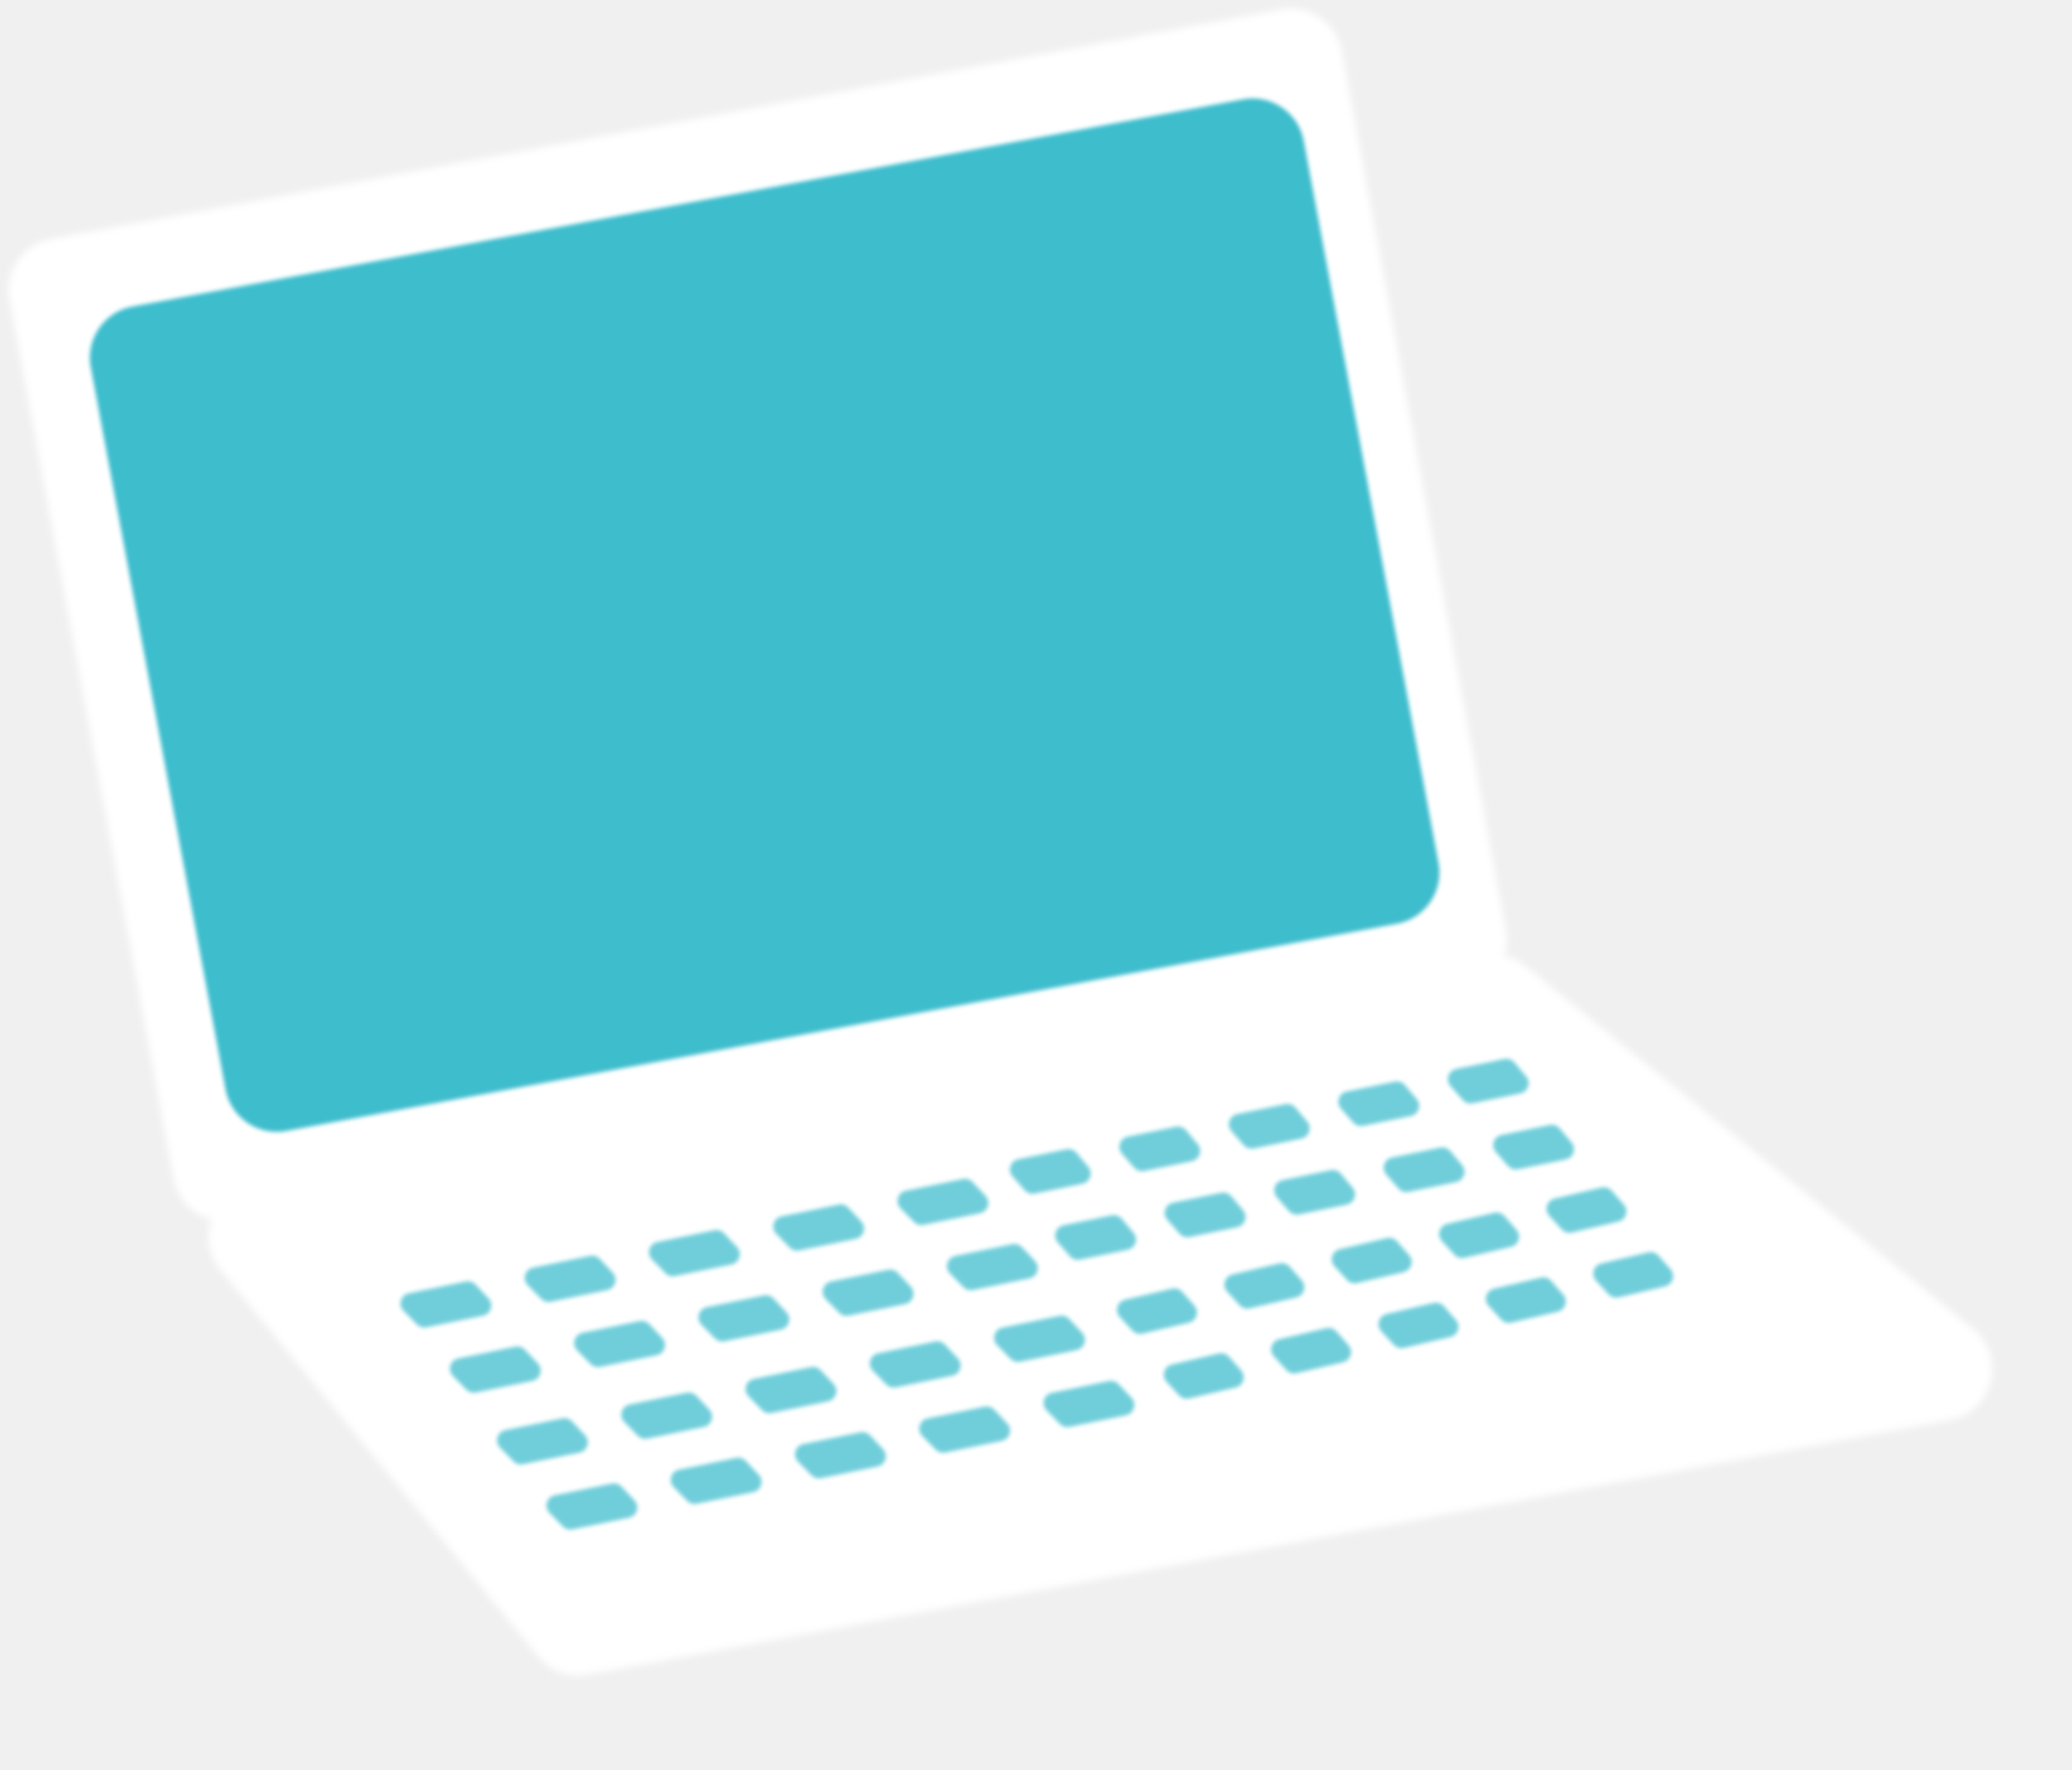
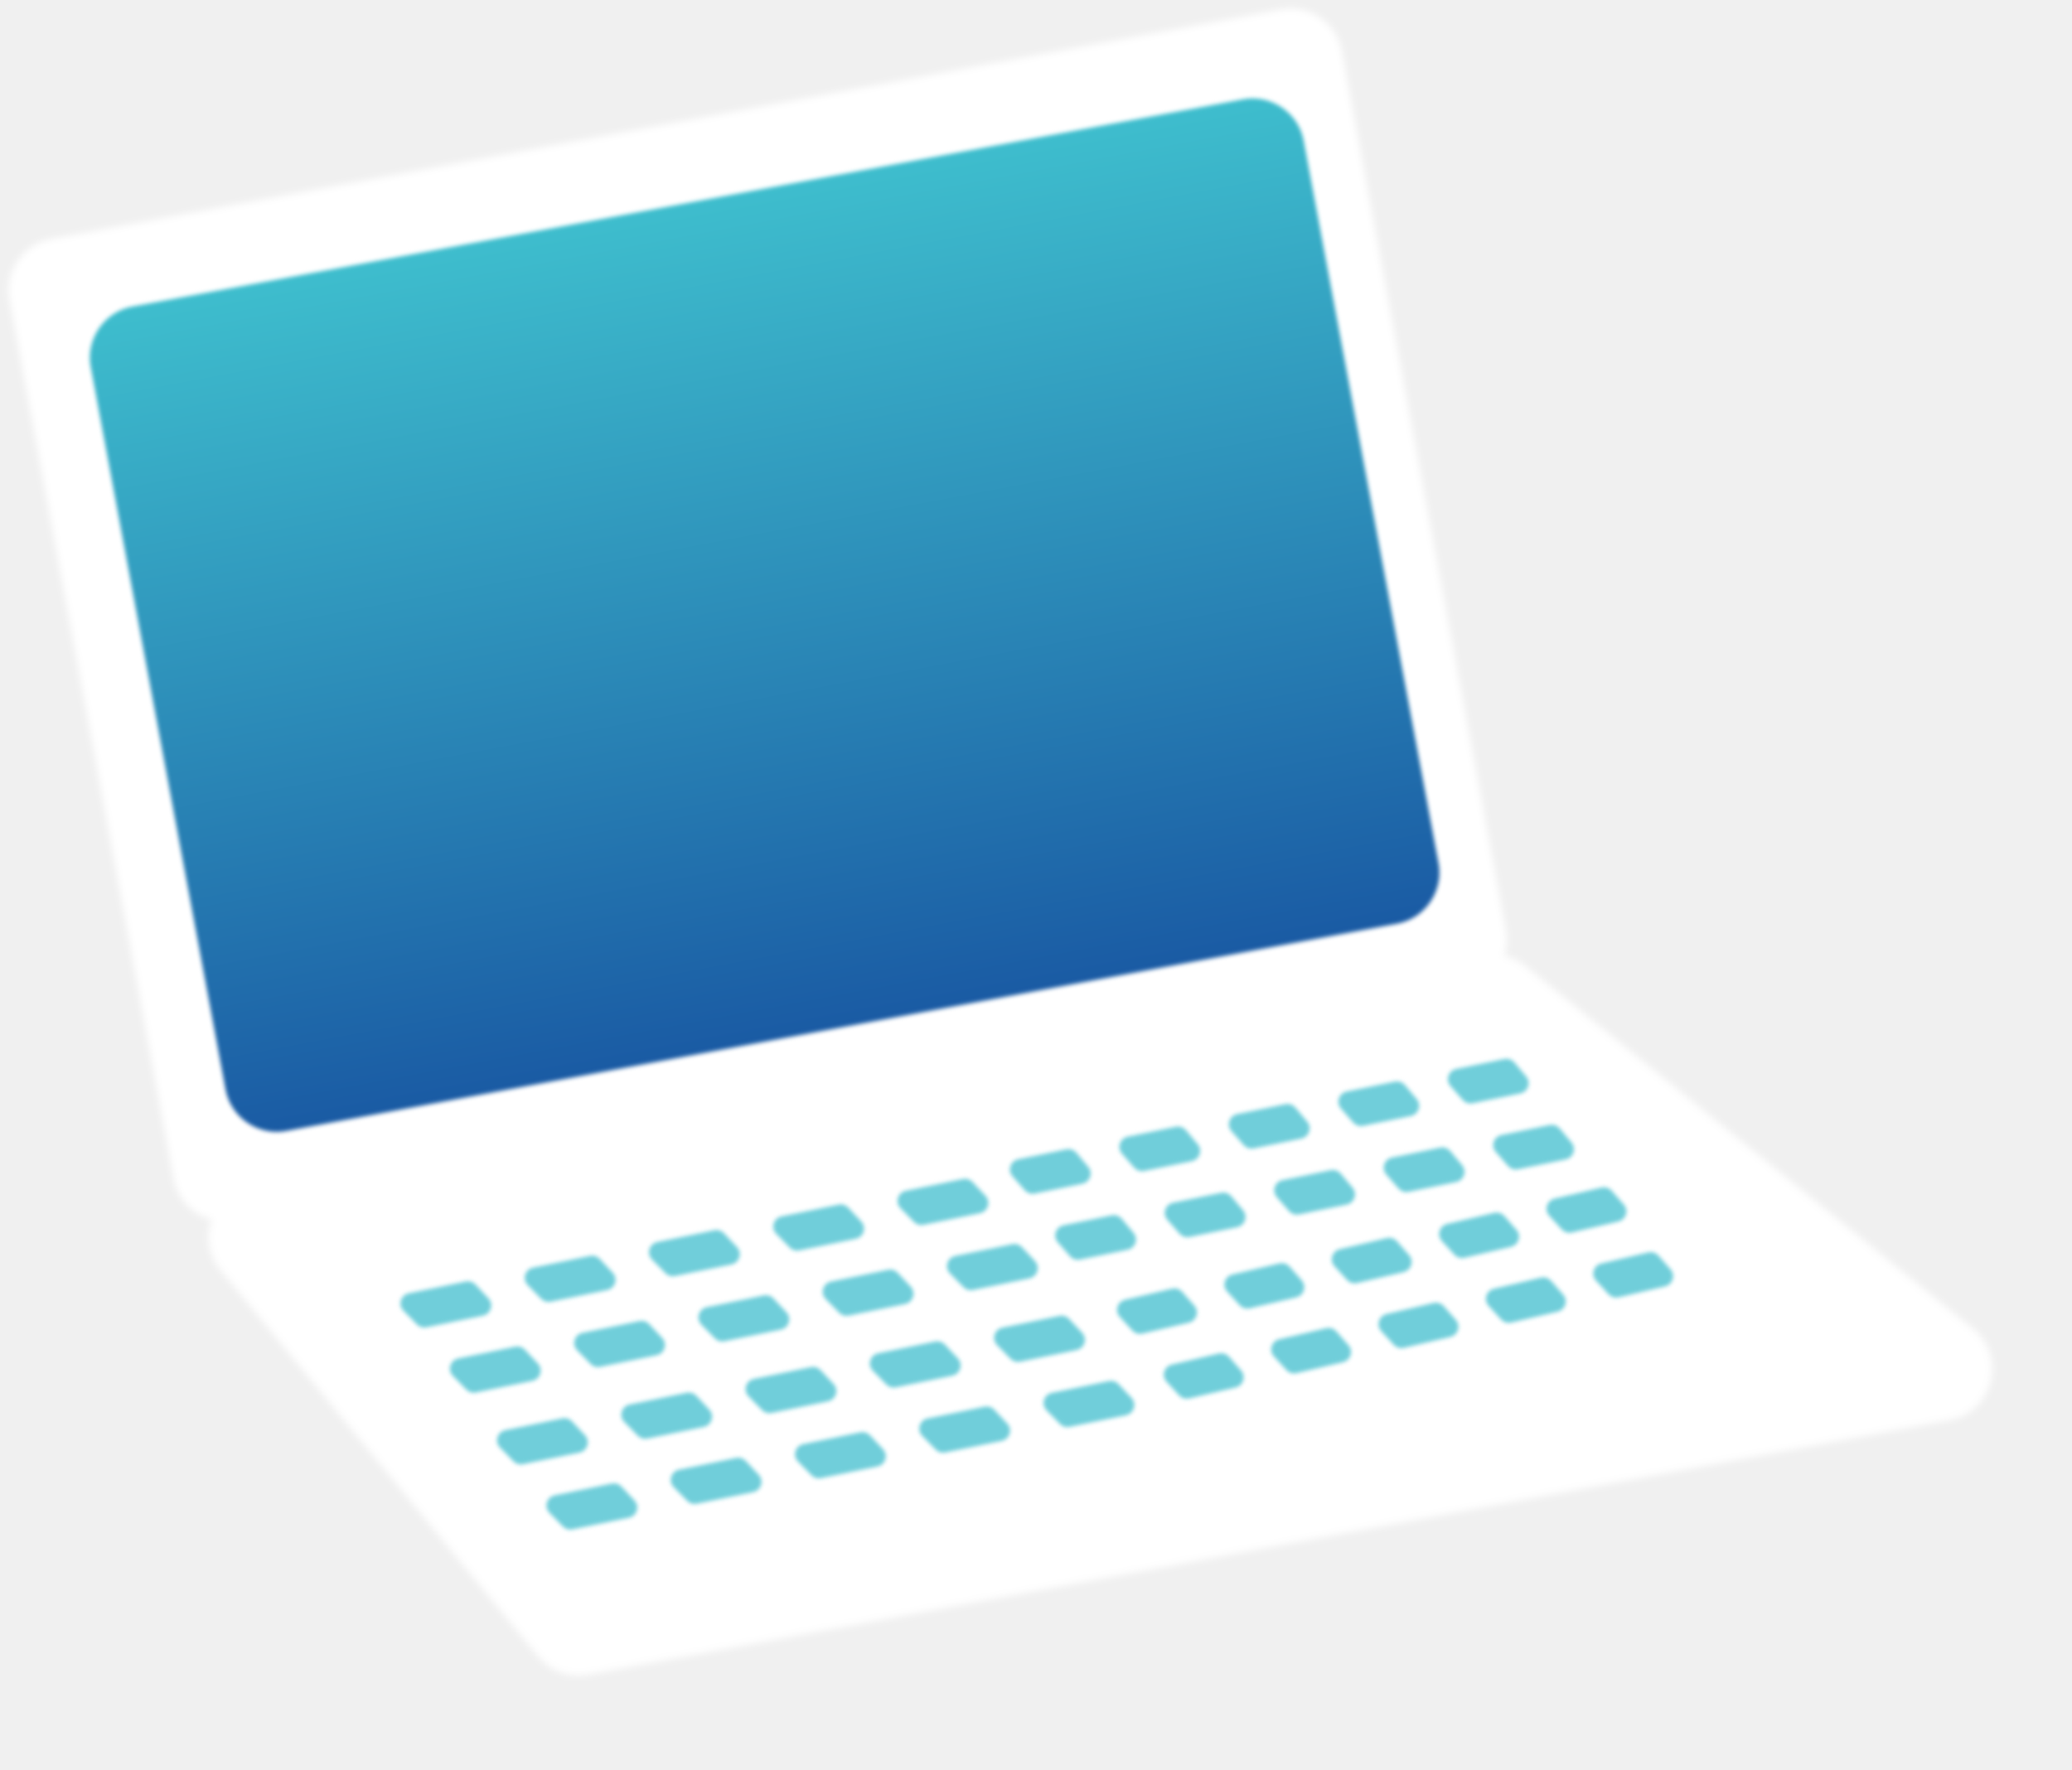
<svg xmlns="http://www.w3.org/2000/svg" width="754" height="644" viewBox="0 0 754 644" fill="none">
  <g filter="url(#filter0_f_745_85)">
    <rect y="90.46" width="493.166" height="363.346" rx="18.934" transform="rotate(-10.5695 0 90.4604)" fill="white" />
  </g>
  <g filter="url(#filter1_f_745_85)">
-     <rect x="29.555" y="115.047" width="449.014" height="305.232" rx="18.934" transform="rotate(-10.5695 29.5547 115.047)" fill="#3EBDCD" />
+     <rect x="29.555" y="115.047" width="449.014" height="305.232" rx="18.934" transform="rotate(-10.5695 29.5547 115.047)" fill="url(#lapScreen)" />
  </g>
  <g filter="url(#filter2_f_745_85)">
    <path d="M80.195 462.21C71.048 451.083 77.183 434.223 91.341 431.576L539.747 347.741C545.204 346.72 550.835 348.147 555.148 351.642L717.942 483.579C730.483 493.743 725.368 513.933 709.5 516.9L213.995 609.54C207.21 610.809 200.272 608.284 195.889 602.952L80.195 462.21Z" fill="url(#paint0_linear_745_85)" />
  </g>
  <g opacity="0.74" filter="url(#filter3_f_745_85)">
    <path d="M181.961 526.88C179.862 524.74 180.963 521.125 183.899 520.52L204.645 516.241C205.936 515.975 207.272 516.399 208.173 517.36L212.873 522.374C214.896 524.533 213.773 528.075 210.875 528.672L190.311 532.914C189.05 533.174 187.744 532.775 186.842 531.857L181.961 526.88Z" fill="#3EBDCD" />
  </g>
  <g opacity="0.74" filter="url(#filter4_f_745_85)">
    <path d="M227.187 517.555C225.088 515.415 226.19 511.8 229.126 511.194L249.872 506.916C251.162 506.649 252.499 507.073 253.4 508.035L258.099 513.048C260.123 515.207 258.999 518.749 256.101 519.347L235.537 523.588C234.277 523.848 232.97 523.45 232.069 522.531L227.187 517.555Z" fill="#3EBDCD" />
  </g>
  <g opacity="0.74" filter="url(#filter5_f_745_85)">
    <path d="M272.41 508.226C270.311 506.086 271.412 502.471 274.348 501.866L295.095 497.587C296.385 497.321 297.721 497.745 298.622 498.706L303.322 503.72C305.346 505.879 304.222 509.42 301.324 510.018L280.76 514.26C279.499 514.519 278.193 514.121 277.292 513.203L272.41 508.226Z" fill="#3EBDCD" />
  </g>
  <g opacity="0.74" filter="url(#filter6_f_745_85)">
    <path d="M317.629 498.902C315.53 496.762 316.631 493.147 319.567 492.542L340.313 488.263C341.604 487.997 342.94 488.421 343.841 489.382L348.541 494.396C350.564 496.555 349.441 500.097 346.543 500.694L325.979 504.936C324.718 505.196 323.412 504.797 322.51 503.879L317.629 498.902Z" fill="#3EBDCD" />
  </g>
  <g opacity="0.74" filter="url(#filter7_f_745_85)">
    <path d="M362.851 489.575C360.752 487.435 361.854 483.82 364.79 483.214L385.536 478.935C386.827 478.669 388.163 479.093 389.064 480.054L393.763 485.068C395.787 487.227 394.664 490.769 391.765 491.367L371.201 495.608C369.941 495.868 368.634 495.47 367.733 494.551L362.851 489.575Z" fill="#3EBDCD" />
  </g>
  <g opacity="0.74" filter="url(#filter8_f_745_85)">
    <path d="M199.949 550.603C197.85 548.463 198.952 544.848 201.888 544.243L222.634 539.964C223.924 539.698 225.26 540.122 226.161 541.083L230.861 546.097C232.885 548.256 231.761 551.797 228.863 552.395L208.299 556.636C207.038 556.896 205.732 556.498 204.831 555.58L199.949 550.603Z" fill="#3EBDCD" />
  </g>
  <g opacity="0.74" filter="url(#filter9_f_745_85)">
    <path d="M245.176 541.274C243.076 539.134 244.178 535.519 247.114 534.913L267.86 530.635C269.151 530.368 270.487 530.792 271.388 531.754L276.088 536.767C278.111 538.926 276.988 542.468 274.09 543.066L253.525 547.307C252.265 547.567 250.959 547.169 250.057 546.25L245.176 541.274Z" fill="#3EBDCD" />
  </g>
  <g opacity="0.74" filter="url(#filter10_f_745_85)">
    <path d="M290.398 531.949C288.299 529.809 289.401 526.194 292.337 525.588L313.083 521.309C314.373 521.043 315.709 521.467 316.611 522.428L321.31 527.442C323.334 529.601 322.21 533.143 319.312 533.741L298.748 537.982C297.488 538.242 296.181 537.844 295.28 536.925L290.398 531.949Z" fill="#3EBDCD" />
  </g>
  <g opacity="0.74" filter="url(#filter11_f_745_85)">
    <path d="M335.613 522.623C333.514 520.483 334.616 516.868 337.552 516.262L358.298 511.983C359.588 511.717 360.924 512.141 361.825 513.102L366.525 518.116C368.549 520.275 367.425 523.817 364.527 524.415L343.963 528.656C342.702 528.916 341.396 528.518 340.495 527.599L335.613 522.623Z" fill="#3EBDCD" />
  </g>
  <g opacity="0.74" filter="url(#filter12_f_745_85)">
    <path d="M380.84 513.298C378.741 511.158 379.842 507.543 382.778 506.938L403.524 502.659C404.815 502.393 406.151 502.816 407.052 503.778L411.752 508.792C413.775 510.951 412.652 514.492 409.754 515.09L389.189 519.331C387.929 519.591 386.623 519.193 385.721 518.274L380.84 513.298Z" fill="#3EBDCD" />
  </g>
  <g opacity="0.74" filter="url(#filter13_f_745_85)">
    <path d="M407.498 479.299C405.544 477.166 406.606 473.718 409.422 473.055L426.515 469.03C427.877 468.709 429.305 469.166 430.228 470.217L434.609 475.205C436.495 477.353 435.413 480.735 432.632 481.39L415.696 485.378C414.362 485.692 412.962 485.261 412.036 484.251L407.498 479.299Z" fill="#3EBDCD" />
  </g>
  <g opacity="0.74" filter="url(#filter14_f_745_85)">
    <path d="M446.573 470.1C444.618 467.967 445.68 464.519 448.496 463.856L465.589 459.831C466.951 459.51 468.379 459.966 469.302 461.018L473.683 466.006C475.569 468.153 474.487 471.536 471.706 472.191L454.77 476.179C453.436 476.493 452.037 476.062 451.111 475.052L446.573 470.1Z" fill="#3EBDCD" />
  </g>
  <g opacity="0.74" filter="url(#filter15_f_745_85)">
    <path d="M485.639 460.898C483.684 458.765 484.747 455.317 487.563 454.654L504.655 450.629C506.017 450.308 507.445 450.764 508.369 451.816L512.749 456.804C514.635 458.952 513.554 462.334 510.772 462.989L493.837 466.977C492.503 467.291 491.103 466.86 490.177 465.85L485.639 460.898Z" fill="#3EBDCD" />
  </g>
  <g opacity="0.74" filter="url(#filter16_f_745_85)">
    <path d="M524.709 451.7C522.755 449.568 523.817 446.119 526.633 445.456L543.726 441.431C545.088 441.11 546.516 441.567 547.439 442.618L551.82 447.607C553.705 449.754 552.624 453.136 549.842 453.791L532.907 457.779C531.573 458.093 530.173 457.662 529.247 456.652L524.709 451.7Z" fill="#3EBDCD" />
  </g>
  <g opacity="0.74" filter="url(#filter17_f_745_85)">
    <path d="M563.78 442.499C561.825 440.366 562.887 436.918 565.703 436.255L582.796 432.23C584.158 431.909 585.586 432.366 586.509 433.417L590.89 438.405C592.776 440.553 591.694 443.935 588.913 444.59L571.977 448.578C570.643 448.892 569.244 448.461 568.318 447.451L563.78 442.499Z" fill="#3EBDCD" />
  </g>
  <g opacity="0.74" filter="url(#filter18_f_745_85)">
    <path d="M424.51 502.896C422.555 500.763 423.618 497.315 426.434 496.652L443.526 492.626C444.888 492.306 446.316 492.762 447.24 493.814L451.621 498.802C453.506 500.949 452.425 504.332 449.643 504.987L432.708 508.975C431.374 509.289 429.974 508.858 429.048 507.847L424.51 502.896Z" fill="#3EBDCD" />
  </g>
  <g opacity="0.74" filter="url(#filter19_f_745_85)">
    <path d="M463.584 493.693C461.63 491.56 462.692 488.112 465.508 487.449L482.601 483.424C483.963 483.103 485.391 483.559 486.314 484.611L490.695 489.599C492.58 491.747 491.499 495.129 488.717 495.784L471.782 499.772C470.448 500.086 469.048 499.655 468.122 498.645L463.584 493.693Z" fill="#3EBDCD" />
  </g>
  <g opacity="0.74" filter="url(#filter20_f_745_85)">
    <path d="M502.651 484.494C500.696 482.361 501.758 478.913 504.575 478.249L521.667 474.224C523.029 473.904 524.457 474.36 525.38 475.412L529.761 480.4C531.647 482.547 530.565 485.93 527.784 486.585L510.848 490.573C509.514 490.887 508.115 490.456 507.189 489.445L502.651 484.494Z" fill="#3EBDCD" />
  </g>
  <g opacity="0.74" filter="url(#filter21_f_745_85)">
    <path d="M541.721 475.294C539.766 473.162 540.829 469.713 543.645 469.05L560.737 465.025C562.099 464.704 563.527 465.161 564.451 466.212L568.832 471.201C570.717 473.348 569.636 476.73 566.854 477.385L549.919 481.373C548.585 481.687 547.185 481.256 546.259 480.246L541.721 475.294Z" fill="#3EBDCD" />
  </g>
  <g opacity="0.74" filter="url(#filter22_f_745_85)">
    <path d="M580.791 466.096C578.837 463.963 579.899 460.515 582.715 459.851L599.808 455.826C601.17 455.506 602.598 455.962 603.521 457.014L607.902 462.002C609.788 464.149 608.706 467.532 605.924 468.187L588.989 472.175C587.655 472.489 586.255 472.058 585.329 471.047L580.791 466.096Z" fill="#3EBDCD" />
  </g>
  <g opacity="0.74" filter="url(#filter23_f_745_85)">
    <path d="M368.448 428.134C366.534 425.951 367.687 422.515 370.53 421.929L388.051 418.315C389.414 418.034 390.821 418.523 391.716 419.589L395.997 424.689C397.841 426.885 396.67 430.254 393.862 430.833L376.502 434.413C375.168 434.688 373.788 434.225 372.89 433.201L368.448 428.134Z" fill="#3EBDCD" />
  </g>
  <g opacity="0.74" filter="url(#filter24_f_745_85)">
    <path d="M408.292 419.917C406.378 417.734 407.531 414.298 410.374 413.712L427.894 410.098C429.257 409.817 430.665 410.306 431.559 411.372L435.841 416.472C437.684 418.668 436.514 422.037 433.706 422.616L416.346 426.196C415.011 426.471 413.632 426.008 412.733 424.984L408.292 419.917Z" fill="#3EBDCD" />
  </g>
  <g opacity="0.74" filter="url(#filter25_f_745_85)">
    <path d="M448.135 411.697C446.222 409.515 447.375 406.079 450.218 405.493L467.738 401.879C469.101 401.598 470.508 402.087 471.403 403.153L475.685 408.253C477.528 410.449 476.357 413.817 473.549 414.397L456.19 417.977C454.855 418.252 453.475 417.789 452.577 416.764L448.135 411.697Z" fill="#3EBDCD" />
  </g>
  <g opacity="0.74" filter="url(#filter26_f_745_85)">
    <path d="M487.983 403.482C486.069 401.299 487.223 397.863 490.066 397.277L507.586 393.664C508.949 393.382 510.356 393.872 511.251 394.937L515.532 400.038C517.376 402.233 516.205 405.602 513.397 406.181L496.037 409.761C494.703 410.037 493.323 409.574 492.425 408.549L487.983 403.482Z" fill="#3EBDCD" />
  </g>
  <g opacity="0.74" filter="url(#filter27_f_745_85)">
    <path d="M527.827 395.264C525.913 393.081 527.066 389.645 529.909 389.059L547.429 385.445C548.792 385.164 550.2 385.653 551.095 386.719L555.376 391.819C557.22 394.015 556.049 397.384 553.241 397.963L535.881 401.543C534.546 401.818 533.167 401.355 532.269 400.331L527.827 395.264Z" fill="#3EBDCD" />
  </g>
  <g opacity="0.74" filter="url(#filter28_f_745_85)">
    <path d="M384.94 452.164C383.026 449.981 384.18 446.545 387.023 445.959L404.543 442.346C405.906 442.065 407.313 442.554 408.208 443.62L412.489 448.72C414.333 450.915 413.162 454.284 410.354 454.863L392.994 458.444C391.66 458.719 390.28 458.256 389.382 457.231L384.94 452.164Z" fill="#3EBDCD" />
  </g>
  <g opacity="0.74" filter="url(#filter29_f_745_85)">
    <path d="M424.792 443.944C422.878 441.761 424.031 438.326 426.874 437.739L444.394 434.126C445.757 433.845 447.165 434.334 448.059 435.4L452.341 440.5C454.184 442.696 453.014 446.064 450.206 446.643L432.846 450.224C431.511 450.499 430.132 450.036 429.233 449.011L424.792 443.944Z" fill="#3EBDCD" />
  </g>
  <g opacity="0.74" filter="url(#filter30_f_745_85)">
    <path d="M464.635 435.727C462.722 433.544 463.875 430.108 466.718 429.522L484.238 425.909C485.601 425.628 487.008 426.117 487.903 427.183L492.185 432.283C494.028 434.478 492.857 437.847 490.049 438.426L472.69 442.007C471.355 442.282 469.975 441.819 469.077 440.794L464.635 435.727Z" fill="#3EBDCD" />
  </g>
  <g opacity="0.74" filter="url(#filter31_f_745_85)">
    <path d="M504.483 427.51C502.569 425.328 503.723 421.892 506.566 421.306L524.086 417.692C525.449 417.411 526.856 417.9 527.751 418.966L532.032 424.066C533.876 426.262 532.705 429.63 529.897 430.21L512.537 433.79C511.203 434.065 509.823 433.602 508.925 432.577L504.483 427.51Z" fill="#3EBDCD" />
  </g>
  <g opacity="0.74" filter="url(#filter32_f_745_85)">
    <path d="M544.327 419.294C542.413 417.111 543.566 413.675 546.409 413.089L563.929 409.476C565.292 409.194 566.7 409.684 567.595 410.749L571.876 415.85C573.72 418.045 572.549 421.414 569.741 421.993L552.381 425.573C551.046 425.849 549.667 425.386 548.769 424.361L544.327 419.294Z" fill="#3EBDCD" />
  </g>
  <g opacity="0.74" filter="url(#filter33_f_745_85)">
    <path d="M146.82 477.061C144.721 474.921 145.823 471.306 148.759 470.701L169.505 466.422C170.795 466.156 172.131 466.58 173.032 467.541L177.732 472.555C179.756 474.714 178.632 478.255 175.734 478.853L155.17 483.094C153.909 483.354 152.603 482.956 151.702 482.038L146.82 477.061Z" fill="#3EBDCD" />
  </g>
  <g opacity="0.74" filter="url(#filter34_f_745_85)">
    <path d="M192.043 467.736C189.944 465.596 191.045 461.981 193.981 461.375L214.727 457.096C216.018 456.83 217.354 457.254 218.255 458.215L222.955 463.229C224.978 465.388 223.855 468.93 220.957 469.528L200.393 473.769C199.132 474.029 197.826 473.631 196.924 472.712L192.043 467.736Z" fill="#3EBDCD" />
  </g>
  <g opacity="0.74" filter="url(#filter35_f_745_85)">
    <path d="M237.262 458.408C235.162 456.268 236.264 452.653 239.2 452.048L259.946 447.769C261.237 447.503 262.573 447.926 263.474 448.888L268.174 453.902C270.197 456.061 269.074 459.602 266.176 460.2L245.611 464.441C244.351 464.701 243.044 464.303 242.143 463.384L237.262 458.408Z" fill="#3EBDCD" />
  </g>
  <g opacity="0.74" filter="url(#filter36_f_745_85)">
    <path d="M282.484 449.082C280.385 446.942 281.487 443.327 284.423 442.722L305.169 438.443C306.459 438.177 307.795 438.601 308.697 439.562L313.396 444.576C315.42 446.735 314.296 450.277 311.398 450.874L290.834 455.116C289.573 455.376 288.267 454.978 287.366 454.059L282.484 449.082Z" fill="#3EBDCD" />
  </g>
  <g opacity="0.74" filter="url(#filter37_f_745_85)">
    <path d="M327.707 439.756C325.608 437.616 326.709 434.001 329.645 433.395L350.391 429.116C351.682 428.85 353.018 429.274 353.919 430.236L358.619 435.249C360.642 437.408 359.519 440.95 356.621 441.548L336.057 445.789C334.796 446.049 333.49 445.651 332.588 444.732L327.707 439.756Z" fill="#3EBDCD" />
  </g>
  <g opacity="0.74" filter="url(#filter38_f_745_85)">
    <path d="M164.809 500.785C162.709 498.645 163.811 495.03 166.747 494.425L187.493 490.146C188.784 489.88 190.12 490.303 191.021 491.265L195.72 496.279C197.744 498.438 196.621 501.979 193.722 502.577L173.158 506.818C171.898 507.078 170.591 506.68 169.69 505.761L164.809 500.785Z" fill="#3EBDCD" />
  </g>
  <g opacity="0.74" filter="url(#filter39_f_745_85)">
    <path d="M210.031 491.456C207.932 489.316 209.034 485.701 211.97 485.096L232.716 480.817C234.006 480.551 235.342 480.975 236.243 481.936L240.943 486.95C242.967 489.109 241.843 492.65 238.945 493.248L218.381 497.489C217.12 497.749 215.814 497.351 214.913 496.433L210.031 491.456Z" fill="#3EBDCD" />
  </g>
  <g opacity="0.74" filter="url(#filter40_f_745_85)">
    <path d="M255.254 482.13C253.155 479.99 254.256 476.375 257.192 475.769L277.938 471.49C279.229 471.224 280.565 471.648 281.466 472.609L286.166 477.623C288.189 479.782 287.066 483.324 284.168 483.922L263.604 488.163C262.343 488.423 261.037 488.025 260.135 487.106L255.254 482.13Z" fill="#3EBDCD" />
  </g>
  <g opacity="0.74" filter="url(#filter41_f_745_85)">
    <path d="M300.473 472.805C298.373 470.665 299.475 467.05 302.411 466.445L323.157 462.166C324.448 461.9 325.784 462.324 326.685 463.285L331.384 468.299C333.408 470.458 332.285 474 329.387 474.597L308.822 478.839C307.562 479.099 306.255 478.7 305.354 477.782L300.473 472.805Z" fill="#3EBDCD" />
  </g>
  <g opacity="0.74" filter="url(#filter42_f_745_85)">
    <path d="M345.695 463.478C343.596 461.338 344.698 457.723 347.634 457.118L368.38 452.839C369.67 452.573 371.006 452.997 371.907 453.958L376.607 458.972C378.631 461.131 377.507 464.673 374.609 465.27L354.045 469.512C352.784 469.772 351.478 469.374 350.577 468.455L345.695 463.478Z" fill="#3EBDCD" />
  </g>
  <defs>
+     <linearGradient id="lapScreen" x1="0" y1="0" x2="0" y2="1">
+       <stop offset="0" stop-color="#3EBDCD" />
+       <stop offset="1" stop-color="#1A5BA4" />
+     </linearGradient>
    <filter id="filter0_f_745_85" x="0.443" y="0.443" width="550.558" height="446.754" filterUnits="userSpaceOnUse" color-interpolation-filters="sRGB">
      <feFlood flood-opacity="0" result="BackgroundImageFix" />
      <feBlend mode="normal" in="SourceGraphic" in2="BackgroundImageFix" result="shape" />
      <feGaussianBlur stdDeviation="1.352" result="effect1_foregroundBlur_745_85" />
    </filter>
    <filter id="filter1_f_745_85" x="30.967" y="34.097" width="494.557" height="379.59" filterUnits="userSpaceOnUse" color-interpolation-filters="sRGB">
      <feFlood flood-opacity="0" result="BackgroundImageFix" />
      <feBlend mode="normal" in="SourceGraphic" in2="BackgroundImageFix" result="shape" />
      <feGaussianBlur stdDeviation="0.868" result="effect1_foregroundBlur_745_85" />
    </filter>
    <filter id="filter2_f_745_85" x="73.166" y="344.713" width="654.508" height="267.855" filterUnits="userSpaceOnUse" color-interpolation-filters="sRGB">
      <feFlood flood-opacity="0" result="BackgroundImageFix" />
      <feBlend mode="normal" in="SourceGraphic" in2="BackgroundImageFix" result="shape" />
      <feGaussianBlur stdDeviation="1.352" result="effect1_foregroundBlur_745_85" />
    </filter>
    <filter id="filter3_f_745_85" x="179.139" y="514.427" width="36.495" height="20.3" filterUnits="userSpaceOnUse" color-interpolation-filters="sRGB">
      <feFlood flood-opacity="0" result="BackgroundImageFix" />
      <feBlend mode="normal" in="SourceGraphic" in2="BackgroundImageFix" result="shape" />
      <feGaussianBlur stdDeviation="0.868" result="effect1_foregroundBlur_745_85" />
    </filter>
    <filter id="filter4_f_745_85" x="224.366" y="505.102" width="36.495" height="20.3" filterUnits="userSpaceOnUse" color-interpolation-filters="sRGB">
      <feFlood flood-opacity="0" result="BackgroundImageFix" />
      <feBlend mode="normal" in="SourceGraphic" in2="BackgroundImageFix" result="shape" />
      <feGaussianBlur stdDeviation="0.868" result="effect1_foregroundBlur_745_85" />
    </filter>
    <filter id="filter5_f_745_85" x="269.588" y="495.773" width="36.495" height="20.3" filterUnits="userSpaceOnUse" color-interpolation-filters="sRGB">
      <feFlood flood-opacity="0" result="BackgroundImageFix" />
      <feBlend mode="normal" in="SourceGraphic" in2="BackgroundImageFix" result="shape" />
      <feGaussianBlur stdDeviation="0.868" result="effect1_foregroundBlur_745_85" />
    </filter>
    <filter id="filter6_f_745_85" x="314.807" y="486.449" width="36.495" height="20.3" filterUnits="userSpaceOnUse" color-interpolation-filters="sRGB">
      <feFlood flood-opacity="0" result="BackgroundImageFix" />
      <feBlend mode="normal" in="SourceGraphic" in2="BackgroundImageFix" result="shape" />
      <feGaussianBlur stdDeviation="0.868" result="effect1_foregroundBlur_745_85" />
    </filter>
    <filter id="filter7_f_745_85" x="360.03" y="477.121" width="36.495" height="20.3" filterUnits="userSpaceOnUse" color-interpolation-filters="sRGB">
      <feFlood flood-opacity="0" result="BackgroundImageFix" />
      <feBlend mode="normal" in="SourceGraphic" in2="BackgroundImageFix" result="shape" />
      <feGaussianBlur stdDeviation="0.868" result="effect1_foregroundBlur_745_85" />
    </filter>
    <filter id="filter8_f_745_85" x="197.128" y="538.15" width="36.495" height="20.3" filterUnits="userSpaceOnUse" color-interpolation-filters="sRGB">
      <feFlood flood-opacity="0" result="BackgroundImageFix" />
      <feBlend mode="normal" in="SourceGraphic" in2="BackgroundImageFix" result="shape" />
      <feGaussianBlur stdDeviation="0.868" result="effect1_foregroundBlur_745_85" />
    </filter>
    <filter id="filter9_f_745_85" x="242.354" y="528.821" width="36.495" height="20.3" filterUnits="userSpaceOnUse" color-interpolation-filters="sRGB">
      <feFlood flood-opacity="0" result="BackgroundImageFix" />
      <feBlend mode="normal" in="SourceGraphic" in2="BackgroundImageFix" result="shape" />
      <feGaussianBlur stdDeviation="0.868" result="effect1_foregroundBlur_745_85" />
    </filter>
    <filter id="filter10_f_745_85" x="287.577" y="519.495" width="36.495" height="20.3" filterUnits="userSpaceOnUse" color-interpolation-filters="sRGB">
      <feFlood flood-opacity="0" result="BackgroundImageFix" />
      <feBlend mode="normal" in="SourceGraphic" in2="BackgroundImageFix" result="shape" />
      <feGaussianBlur stdDeviation="0.868" result="effect1_foregroundBlur_745_85" />
    </filter>
    <filter id="filter11_f_745_85" x="332.792" y="510.17" width="36.495" height="20.3" filterUnits="userSpaceOnUse" color-interpolation-filters="sRGB">
      <feFlood flood-opacity="0" result="BackgroundImageFix" />
      <feBlend mode="normal" in="SourceGraphic" in2="BackgroundImageFix" result="shape" />
      <feGaussianBlur stdDeviation="0.868" result="effect1_foregroundBlur_745_85" />
    </filter>
    <filter id="filter12_f_745_85" x="378.018" y="500.845" width="36.495" height="20.3" filterUnits="userSpaceOnUse" color-interpolation-filters="sRGB">
      <feFlood flood-opacity="0" result="BackgroundImageFix" />
      <feBlend mode="normal" in="SourceGraphic" in2="BackgroundImageFix" result="shape" />
      <feGaussianBlur stdDeviation="0.868" result="effect1_foregroundBlur_745_85" />
    </filter>
    <filter id="filter13_f_745_85" x="404.764" y="467.193" width="32.526" height="20.021" filterUnits="userSpaceOnUse" color-interpolation-filters="sRGB">
      <feFlood flood-opacity="0" result="BackgroundImageFix" />
      <feBlend mode="normal" in="SourceGraphic" in2="BackgroundImageFix" result="shape" />
      <feGaussianBlur stdDeviation="0.868" result="effect1_foregroundBlur_745_85" />
    </filter>
    <filter id="filter14_f_745_85" x="443.838" y="457.994" width="32.526" height="20.021" filterUnits="userSpaceOnUse" color-interpolation-filters="sRGB">
      <feFlood flood-opacity="0" result="BackgroundImageFix" />
      <feBlend mode="normal" in="SourceGraphic" in2="BackgroundImageFix" result="shape" />
      <feGaussianBlur stdDeviation="0.868" result="effect1_foregroundBlur_745_85" />
    </filter>
    <filter id="filter15_f_745_85" x="482.905" y="448.792" width="32.526" height="20.021" filterUnits="userSpaceOnUse" color-interpolation-filters="sRGB">
      <feFlood flood-opacity="0" result="BackgroundImageFix" />
      <feBlend mode="normal" in="SourceGraphic" in2="BackgroundImageFix" result="shape" />
      <feGaussianBlur stdDeviation="0.868" result="effect1_foregroundBlur_745_85" />
    </filter>
    <filter id="filter16_f_745_85" x="521.975" y="439.594" width="32.526" height="20.021" filterUnits="userSpaceOnUse" color-interpolation-filters="sRGB">
      <feFlood flood-opacity="0" result="BackgroundImageFix" />
      <feBlend mode="normal" in="SourceGraphic" in2="BackgroundImageFix" result="shape" />
      <feGaussianBlur stdDeviation="0.868" result="effect1_foregroundBlur_745_85" />
    </filter>
    <filter id="filter17_f_745_85" x="561.046" y="430.393" width="32.526" height="20.021" filterUnits="userSpaceOnUse" color-interpolation-filters="sRGB">
      <feFlood flood-opacity="0" result="BackgroundImageFix" />
      <feBlend mode="normal" in="SourceGraphic" in2="BackgroundImageFix" result="shape" />
      <feGaussianBlur stdDeviation="0.868" result="effect1_foregroundBlur_745_85" />
    </filter>
    <filter id="filter18_f_745_85" x="421.776" y="490.79" width="32.526" height="20.021" filterUnits="userSpaceOnUse" color-interpolation-filters="sRGB">
      <feFlood flood-opacity="0" result="BackgroundImageFix" />
      <feBlend mode="normal" in="SourceGraphic" in2="BackgroundImageFix" result="shape" />
      <feGaussianBlur stdDeviation="0.868" result="effect1_foregroundBlur_745_85" />
    </filter>
    <filter id="filter19_f_745_85" x="460.85" y="481.587" width="32.526" height="20.021" filterUnits="userSpaceOnUse" color-interpolation-filters="sRGB">
      <feFlood flood-opacity="0" result="BackgroundImageFix" />
      <feBlend mode="normal" in="SourceGraphic" in2="BackgroundImageFix" result="shape" />
      <feGaussianBlur stdDeviation="0.868" result="effect1_foregroundBlur_745_85" />
    </filter>
    <filter id="filter20_f_745_85" x="499.917" y="472.388" width="32.526" height="20.021" filterUnits="userSpaceOnUse" color-interpolation-filters="sRGB">
      <feFlood flood-opacity="0" result="BackgroundImageFix" />
      <feBlend mode="normal" in="SourceGraphic" in2="BackgroundImageFix" result="shape" />
      <feGaussianBlur stdDeviation="0.868" result="effect1_foregroundBlur_745_85" />
    </filter>
    <filter id="filter21_f_745_85" x="538.987" y="463.188" width="32.526" height="20.021" filterUnits="userSpaceOnUse" color-interpolation-filters="sRGB">
      <feFlood flood-opacity="0" result="BackgroundImageFix" />
      <feBlend mode="normal" in="SourceGraphic" in2="BackgroundImageFix" result="shape" />
      <feGaussianBlur stdDeviation="0.868" result="effect1_foregroundBlur_745_85" />
    </filter>
    <filter id="filter22_f_745_85" x="578.057" y="453.99" width="32.526" height="20.021" filterUnits="userSpaceOnUse" color-interpolation-filters="sRGB">
      <feFlood flood-opacity="0" result="BackgroundImageFix" />
      <feBlend mode="normal" in="SourceGraphic" in2="BackgroundImageFix" result="shape" />
      <feGaussianBlur stdDeviation="0.868" result="effect1_foregroundBlur_745_85" />
    </filter>
    <filter id="filter23_f_745_85" x="365.768" y="416.502" width="32.854" height="19.726" filterUnits="userSpaceOnUse" color-interpolation-filters="sRGB">
      <feFlood flood-opacity="0" result="BackgroundImageFix" />
      <feBlend mode="normal" in="SourceGraphic" in2="BackgroundImageFix" result="shape" />
      <feGaussianBlur stdDeviation="0.868" result="effect1_foregroundBlur_745_85" />
    </filter>
    <filter id="filter24_f_745_85" x="405.612" y="408.285" width="32.854" height="19.726" filterUnits="userSpaceOnUse" color-interpolation-filters="sRGB">
      <feFlood flood-opacity="0" result="BackgroundImageFix" />
      <feBlend mode="normal" in="SourceGraphic" in2="BackgroundImageFix" result="shape" />
      <feGaussianBlur stdDeviation="0.868" result="effect1_foregroundBlur_745_85" />
    </filter>
    <filter id="filter25_f_745_85" x="445.456" y="400.065" width="32.854" height="19.726" filterUnits="userSpaceOnUse" color-interpolation-filters="sRGB">
      <feFlood flood-opacity="0" result="BackgroundImageFix" />
      <feBlend mode="normal" in="SourceGraphic" in2="BackgroundImageFix" result="shape" />
      <feGaussianBlur stdDeviation="0.868" result="effect1_foregroundBlur_745_85" />
    </filter>
    <filter id="filter26_f_745_85" x="485.303" y="391.85" width="32.854" height="19.726" filterUnits="userSpaceOnUse" color-interpolation-filters="sRGB">
      <feFlood flood-opacity="0" result="BackgroundImageFix" />
      <feBlend mode="normal" in="SourceGraphic" in2="BackgroundImageFix" result="shape" />
      <feGaussianBlur stdDeviation="0.868" result="effect1_foregroundBlur_745_85" />
    </filter>
    <filter id="filter27_f_745_85" x="525.147" y="383.631" width="32.854" height="19.726" filterUnits="userSpaceOnUse" color-interpolation-filters="sRGB">
      <feFlood flood-opacity="0" result="BackgroundImageFix" />
      <feBlend mode="normal" in="SourceGraphic" in2="BackgroundImageFix" result="shape" />
      <feGaussianBlur stdDeviation="0.868" result="effect1_foregroundBlur_745_85" />
    </filter>
    <filter id="filter28_f_745_85" x="382.26" y="440.532" width="32.854" height="19.726" filterUnits="userSpaceOnUse" color-interpolation-filters="sRGB">
      <feFlood flood-opacity="0" result="BackgroundImageFix" />
      <feBlend mode="normal" in="SourceGraphic" in2="BackgroundImageFix" result="shape" />
      <feGaussianBlur stdDeviation="0.868" result="effect1_foregroundBlur_745_85" />
    </filter>
    <filter id="filter29_f_745_85" x="422.112" y="432.312" width="32.854" height="19.726" filterUnits="userSpaceOnUse" color-interpolation-filters="sRGB">
      <feFlood flood-opacity="0" result="BackgroundImageFix" />
      <feBlend mode="normal" in="SourceGraphic" in2="BackgroundImageFix" result="shape" />
      <feGaussianBlur stdDeviation="0.868" result="effect1_foregroundBlur_745_85" />
    </filter>
    <filter id="filter30_f_745_85" x="461.956" y="424.095" width="32.854" height="19.726" filterUnits="userSpaceOnUse" color-interpolation-filters="sRGB">
      <feFlood flood-opacity="0" result="BackgroundImageFix" />
      <feBlend mode="normal" in="SourceGraphic" in2="BackgroundImageFix" result="shape" />
      <feGaussianBlur stdDeviation="0.868" result="effect1_foregroundBlur_745_85" />
    </filter>
    <filter id="filter31_f_745_85" x="501.803" y="415.878" width="32.854" height="19.726" filterUnits="userSpaceOnUse" color-interpolation-filters="sRGB">
      <feFlood flood-opacity="0" result="BackgroundImageFix" />
      <feBlend mode="normal" in="SourceGraphic" in2="BackgroundImageFix" result="shape" />
      <feGaussianBlur stdDeviation="0.868" result="effect1_foregroundBlur_745_85" />
    </filter>
    <filter id="filter32_f_745_85" x="541.647" y="407.662" width="32.854" height="19.726" filterUnits="userSpaceOnUse" color-interpolation-filters="sRGB">
      <feFlood flood-opacity="0" result="BackgroundImageFix" />
      <feBlend mode="normal" in="SourceGraphic" in2="BackgroundImageFix" result="shape" />
      <feGaussianBlur stdDeviation="0.868" result="effect1_foregroundBlur_745_85" />
    </filter>
    <filter id="filter33_f_745_85" x="143.999" y="464.608" width="36.495" height="20.3" filterUnits="userSpaceOnUse" color-interpolation-filters="sRGB">
      <feFlood flood-opacity="0" result="BackgroundImageFix" />
      <feBlend mode="normal" in="SourceGraphic" in2="BackgroundImageFix" result="shape" />
      <feGaussianBlur stdDeviation="0.868" result="effect1_foregroundBlur_745_85" />
    </filter>
    <filter id="filter34_f_745_85" x="189.221" y="455.283" width="36.495" height="20.3" filterUnits="userSpaceOnUse" color-interpolation-filters="sRGB">
      <feFlood flood-opacity="0" result="BackgroundImageFix" />
      <feBlend mode="normal" in="SourceGraphic" in2="BackgroundImageFix" result="shape" />
      <feGaussianBlur stdDeviation="0.868" result="effect1_foregroundBlur_745_85" />
    </filter>
    <filter id="filter35_f_745_85" x="234.44" y="445.955" width="36.495" height="20.3" filterUnits="userSpaceOnUse" color-interpolation-filters="sRGB">
      <feFlood flood-opacity="0" result="BackgroundImageFix" />
      <feBlend mode="normal" in="SourceGraphic" in2="BackgroundImageFix" result="shape" />
      <feGaussianBlur stdDeviation="0.868" result="effect1_foregroundBlur_745_85" />
    </filter>
    <filter id="filter36_f_745_85" x="279.663" y="436.629" width="36.495" height="20.3" filterUnits="userSpaceOnUse" color-interpolation-filters="sRGB">
      <feFlood flood-opacity="0" result="BackgroundImageFix" />
      <feBlend mode="normal" in="SourceGraphic" in2="BackgroundImageFix" result="shape" />
      <feGaussianBlur stdDeviation="0.868" result="effect1_foregroundBlur_745_85" />
    </filter>
    <filter id="filter37_f_745_85" x="324.885" y="427.303" width="36.495" height="20.3" filterUnits="userSpaceOnUse" color-interpolation-filters="sRGB">
      <feFlood flood-opacity="0" result="BackgroundImageFix" />
      <feBlend mode="normal" in="SourceGraphic" in2="BackgroundImageFix" result="shape" />
      <feGaussianBlur stdDeviation="0.868" result="effect1_foregroundBlur_745_85" />
    </filter>
    <filter id="filter38_f_745_85" x="161.987" y="488.332" width="36.495" height="20.3" filterUnits="userSpaceOnUse" color-interpolation-filters="sRGB">
      <feFlood flood-opacity="0" result="BackgroundImageFix" />
      <feBlend mode="normal" in="SourceGraphic" in2="BackgroundImageFix" result="shape" />
      <feGaussianBlur stdDeviation="0.868" result="effect1_foregroundBlur_745_85" />
    </filter>
    <filter id="filter39_f_745_85" x="207.21" y="479.003" width="36.495" height="20.3" filterUnits="userSpaceOnUse" color-interpolation-filters="sRGB">
      <feFlood flood-opacity="0" result="BackgroundImageFix" />
      <feBlend mode="normal" in="SourceGraphic" in2="BackgroundImageFix" result="shape" />
      <feGaussianBlur stdDeviation="0.868" result="effect1_foregroundBlur_745_85" />
    </filter>
    <filter id="filter40_f_745_85" x="252.432" y="469.676" width="36.495" height="20.3" filterUnits="userSpaceOnUse" color-interpolation-filters="sRGB">
      <feFlood flood-opacity="0" result="BackgroundImageFix" />
      <feBlend mode="normal" in="SourceGraphic" in2="BackgroundImageFix" result="shape" />
      <feGaussianBlur stdDeviation="0.868" result="effect1_foregroundBlur_745_85" />
    </filter>
    <filter id="filter41_f_745_85" x="297.651" y="460.352" width="36.495" height="20.3" filterUnits="userSpaceOnUse" color-interpolation-filters="sRGB">
      <feFlood flood-opacity="0" result="BackgroundImageFix" />
      <feBlend mode="normal" in="SourceGraphic" in2="BackgroundImageFix" result="shape" />
      <feGaussianBlur stdDeviation="0.868" result="effect1_foregroundBlur_745_85" />
    </filter>
    <filter id="filter42_f_745_85" x="342.874" y="451.025" width="36.495" height="20.3" filterUnits="userSpaceOnUse" color-interpolation-filters="sRGB">
      <feFlood flood-opacity="0" result="BackgroundImageFix" />
      <feBlend mode="normal" in="SourceGraphic" in2="BackgroundImageFix" result="shape" />
      <feGaussianBlur stdDeviation="0.868" result="effect1_foregroundBlur_745_85" />
    </filter>
    <linearGradient id="paint0_linear_745_85" x1="426.229" y1="473.975" x2="436.515" y2="597.131" gradientUnits="userSpaceOnUse">
      <stop stop-color="white" stop-opacity="0.98" />
    </linearGradient>
  </defs>
</svg>
